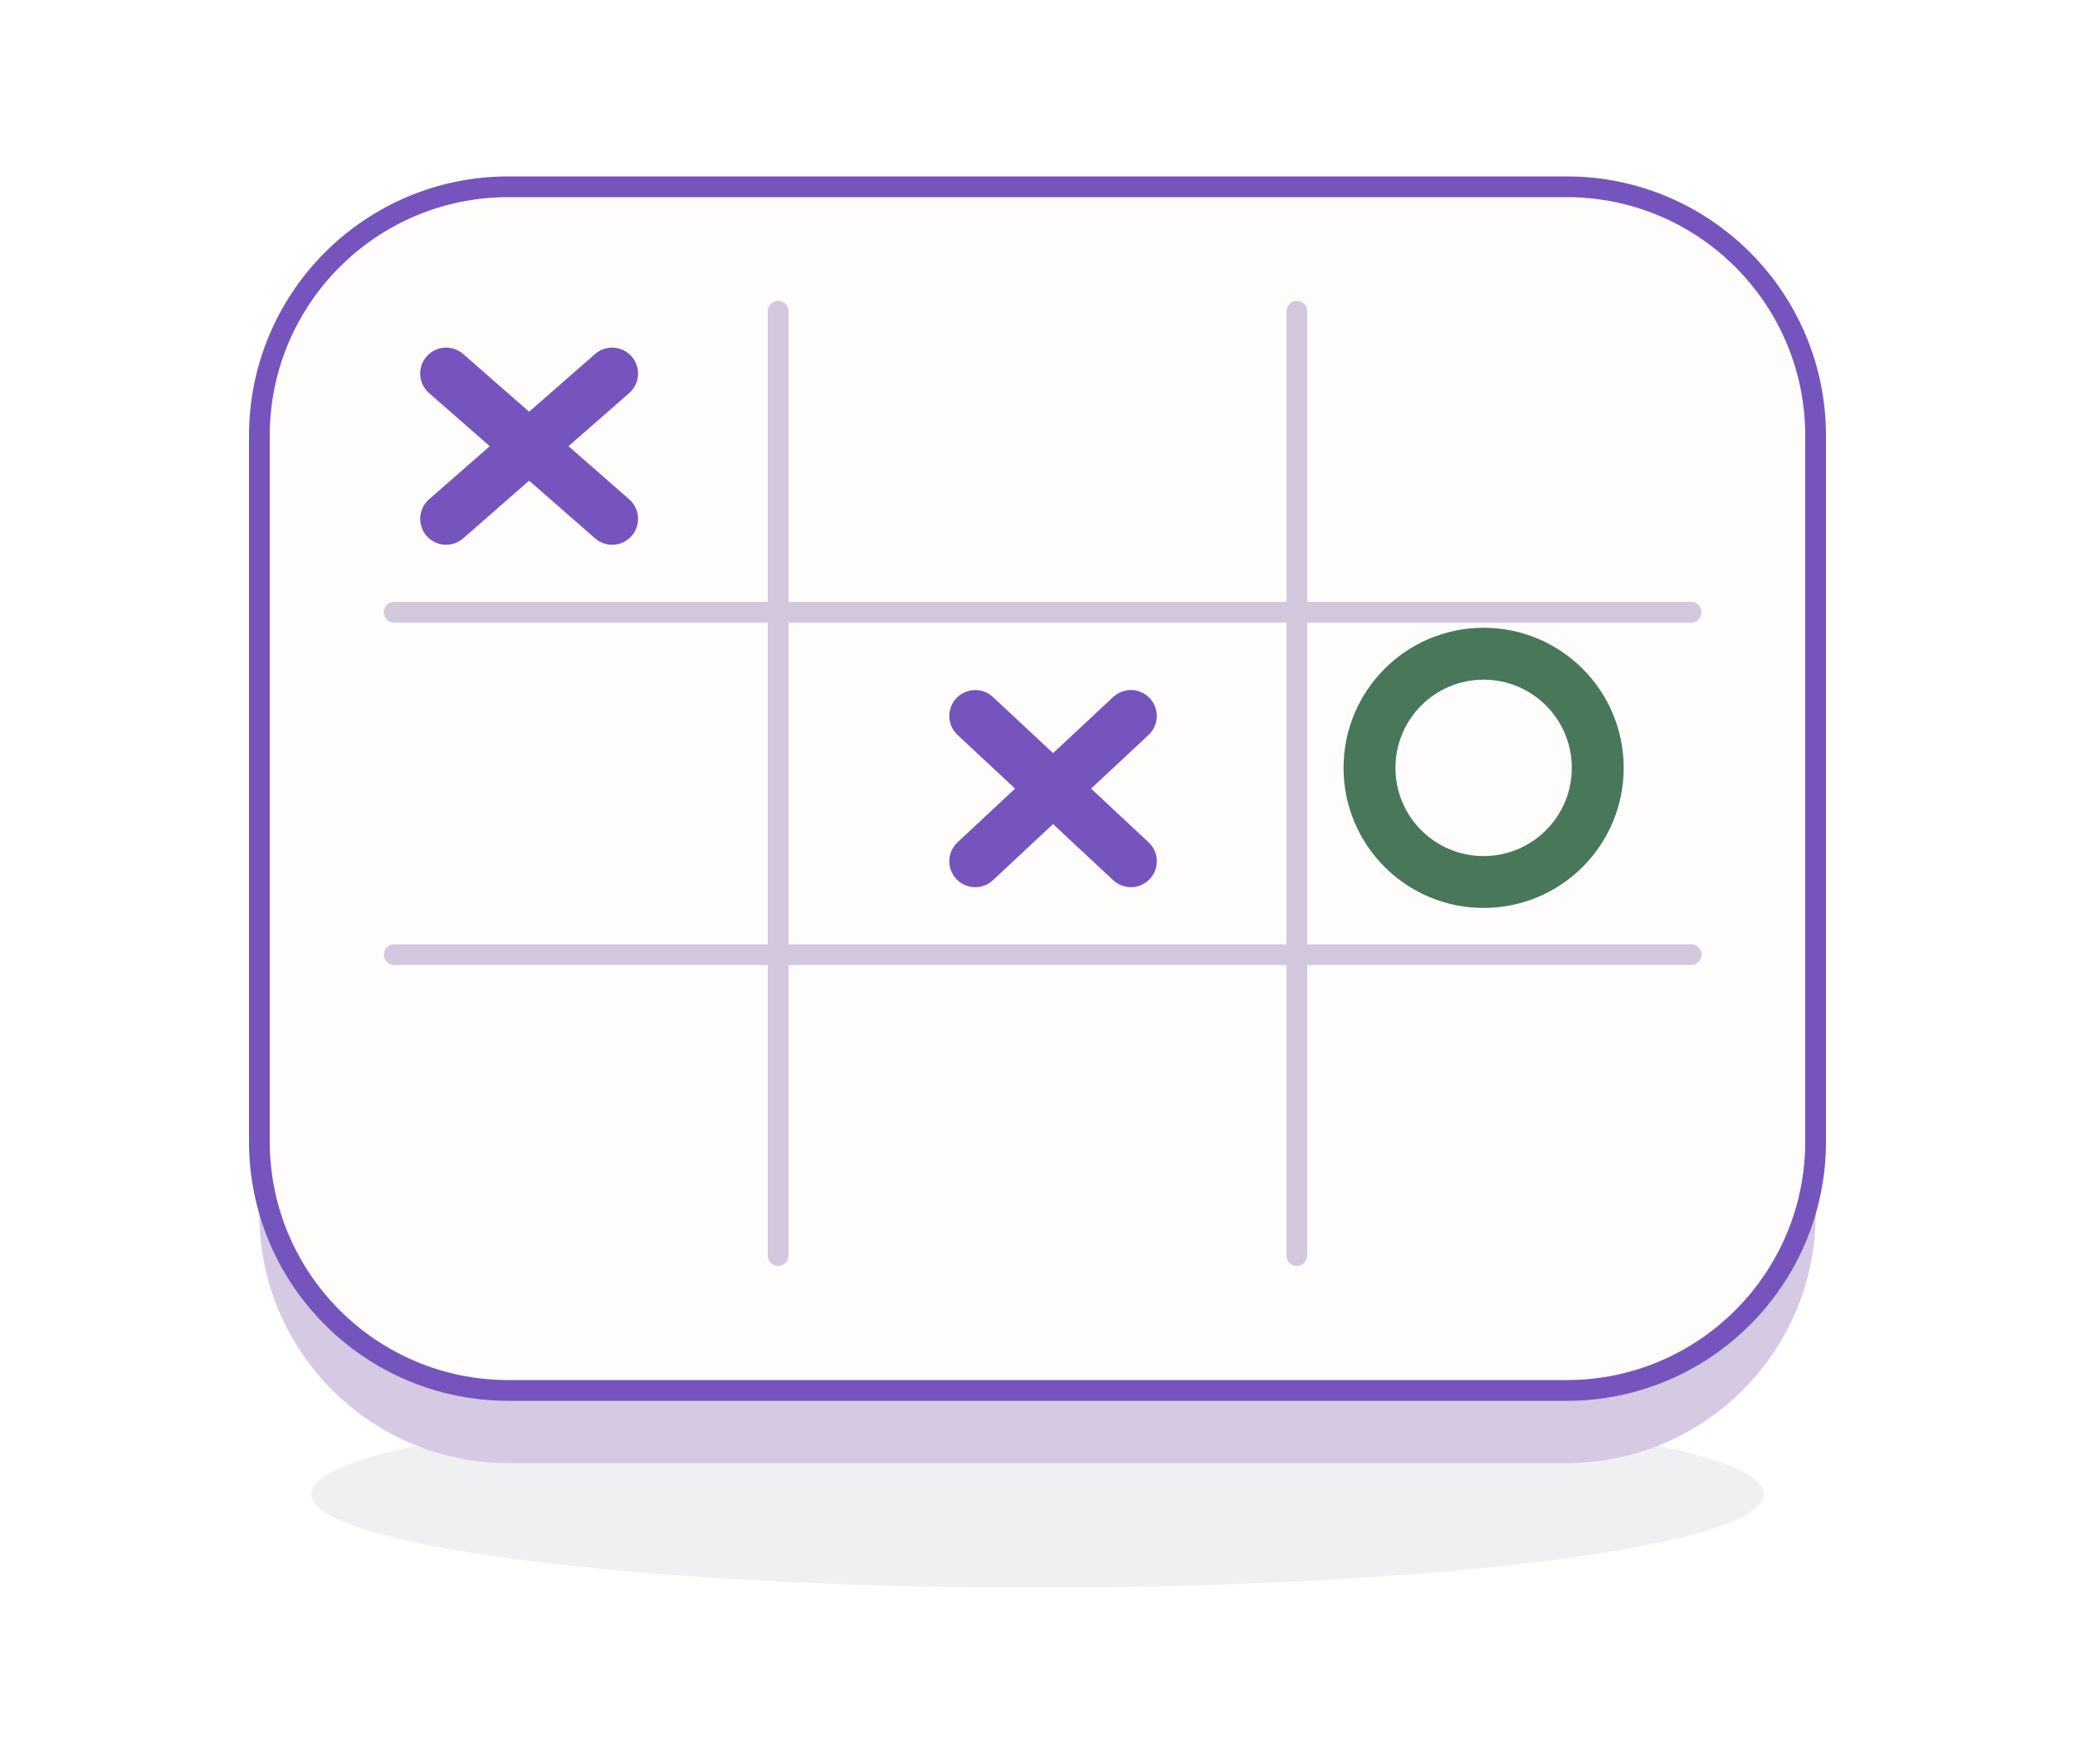
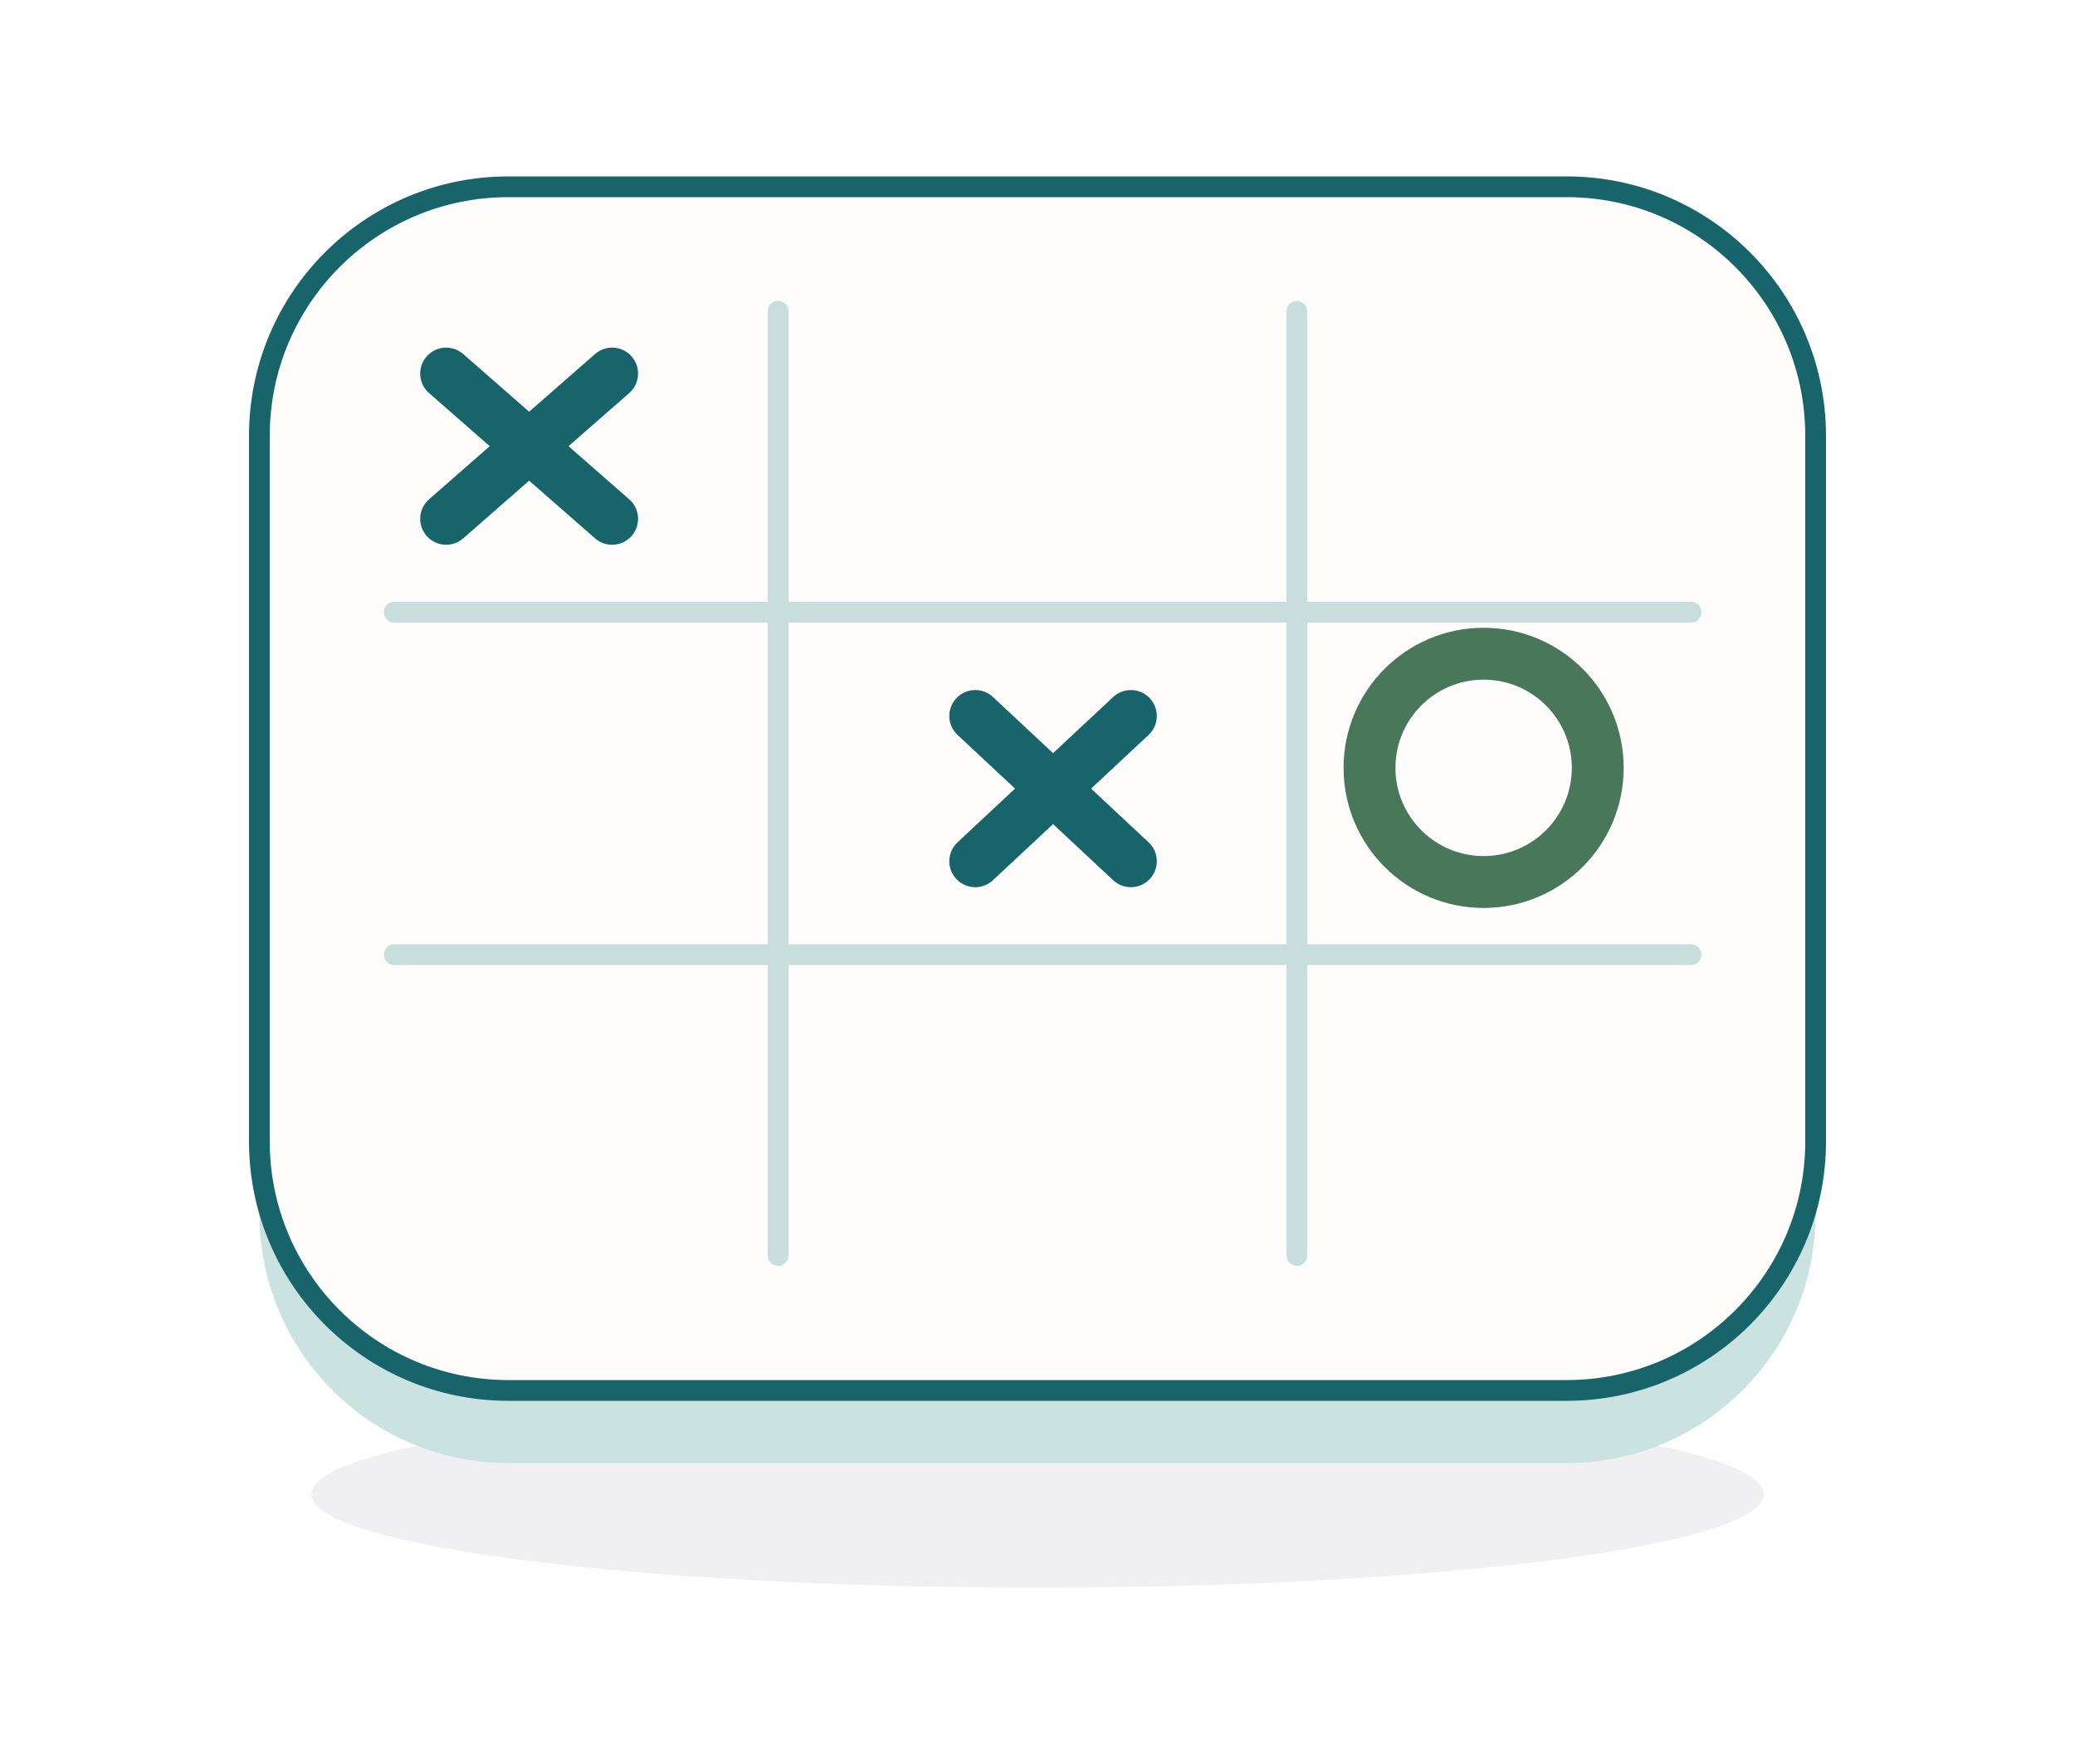
<svg xmlns="http://www.w3.org/2000/svg" width="200" height="170" viewBox="0 0 200 170" fill="none">
  <g stroke-linecap="round" stroke-linejoin="round">
    <ellipse cx="100" cy="144" rx="70" ry="9" fill="#30283E12" />
-     <rect x="25" y="25" width="150" height="116" rx="24" fill="#D5C9E4" stroke="none" stroke-width="2" />
-     <rect x="25" y="18" width="150" height="116" rx="24" fill="#FFFDFC" stroke="#7654BD" stroke-width="2" />
-     <path d="M75 30V121M125 30V121M38 59H163M38 92H163" stroke="#D3C7DE" stroke-width="2" />
-     <path d="M43 36L59 50M59 36L43 50M94 69L109 83M109 69L94 83" stroke="#7654BD" stroke-width="5" />
+     <rect x="25" y="25" width="150" height="116" rx="24" fill="#CAE3E1" stroke="none" stroke-width="2" />
+     <rect x="25" y="18" width="150" height="116" rx="24" fill="#FFFDFC" stroke="#17656B" stroke-width="2" />
+     <path d="M75 30V121M125 30V121M38 59H163M38 92H163" stroke="#C7DEDD" stroke-width="2" />
+     <path d="M43 36L59 50M59 36L43 50M94 69L109 83M109 69L94 83" stroke="#17656B" stroke-width="5" />
    <circle cx="143" cy="74" r="11" fill="none" stroke="#48775A" stroke-width="5" />
  </g>
</svg>
